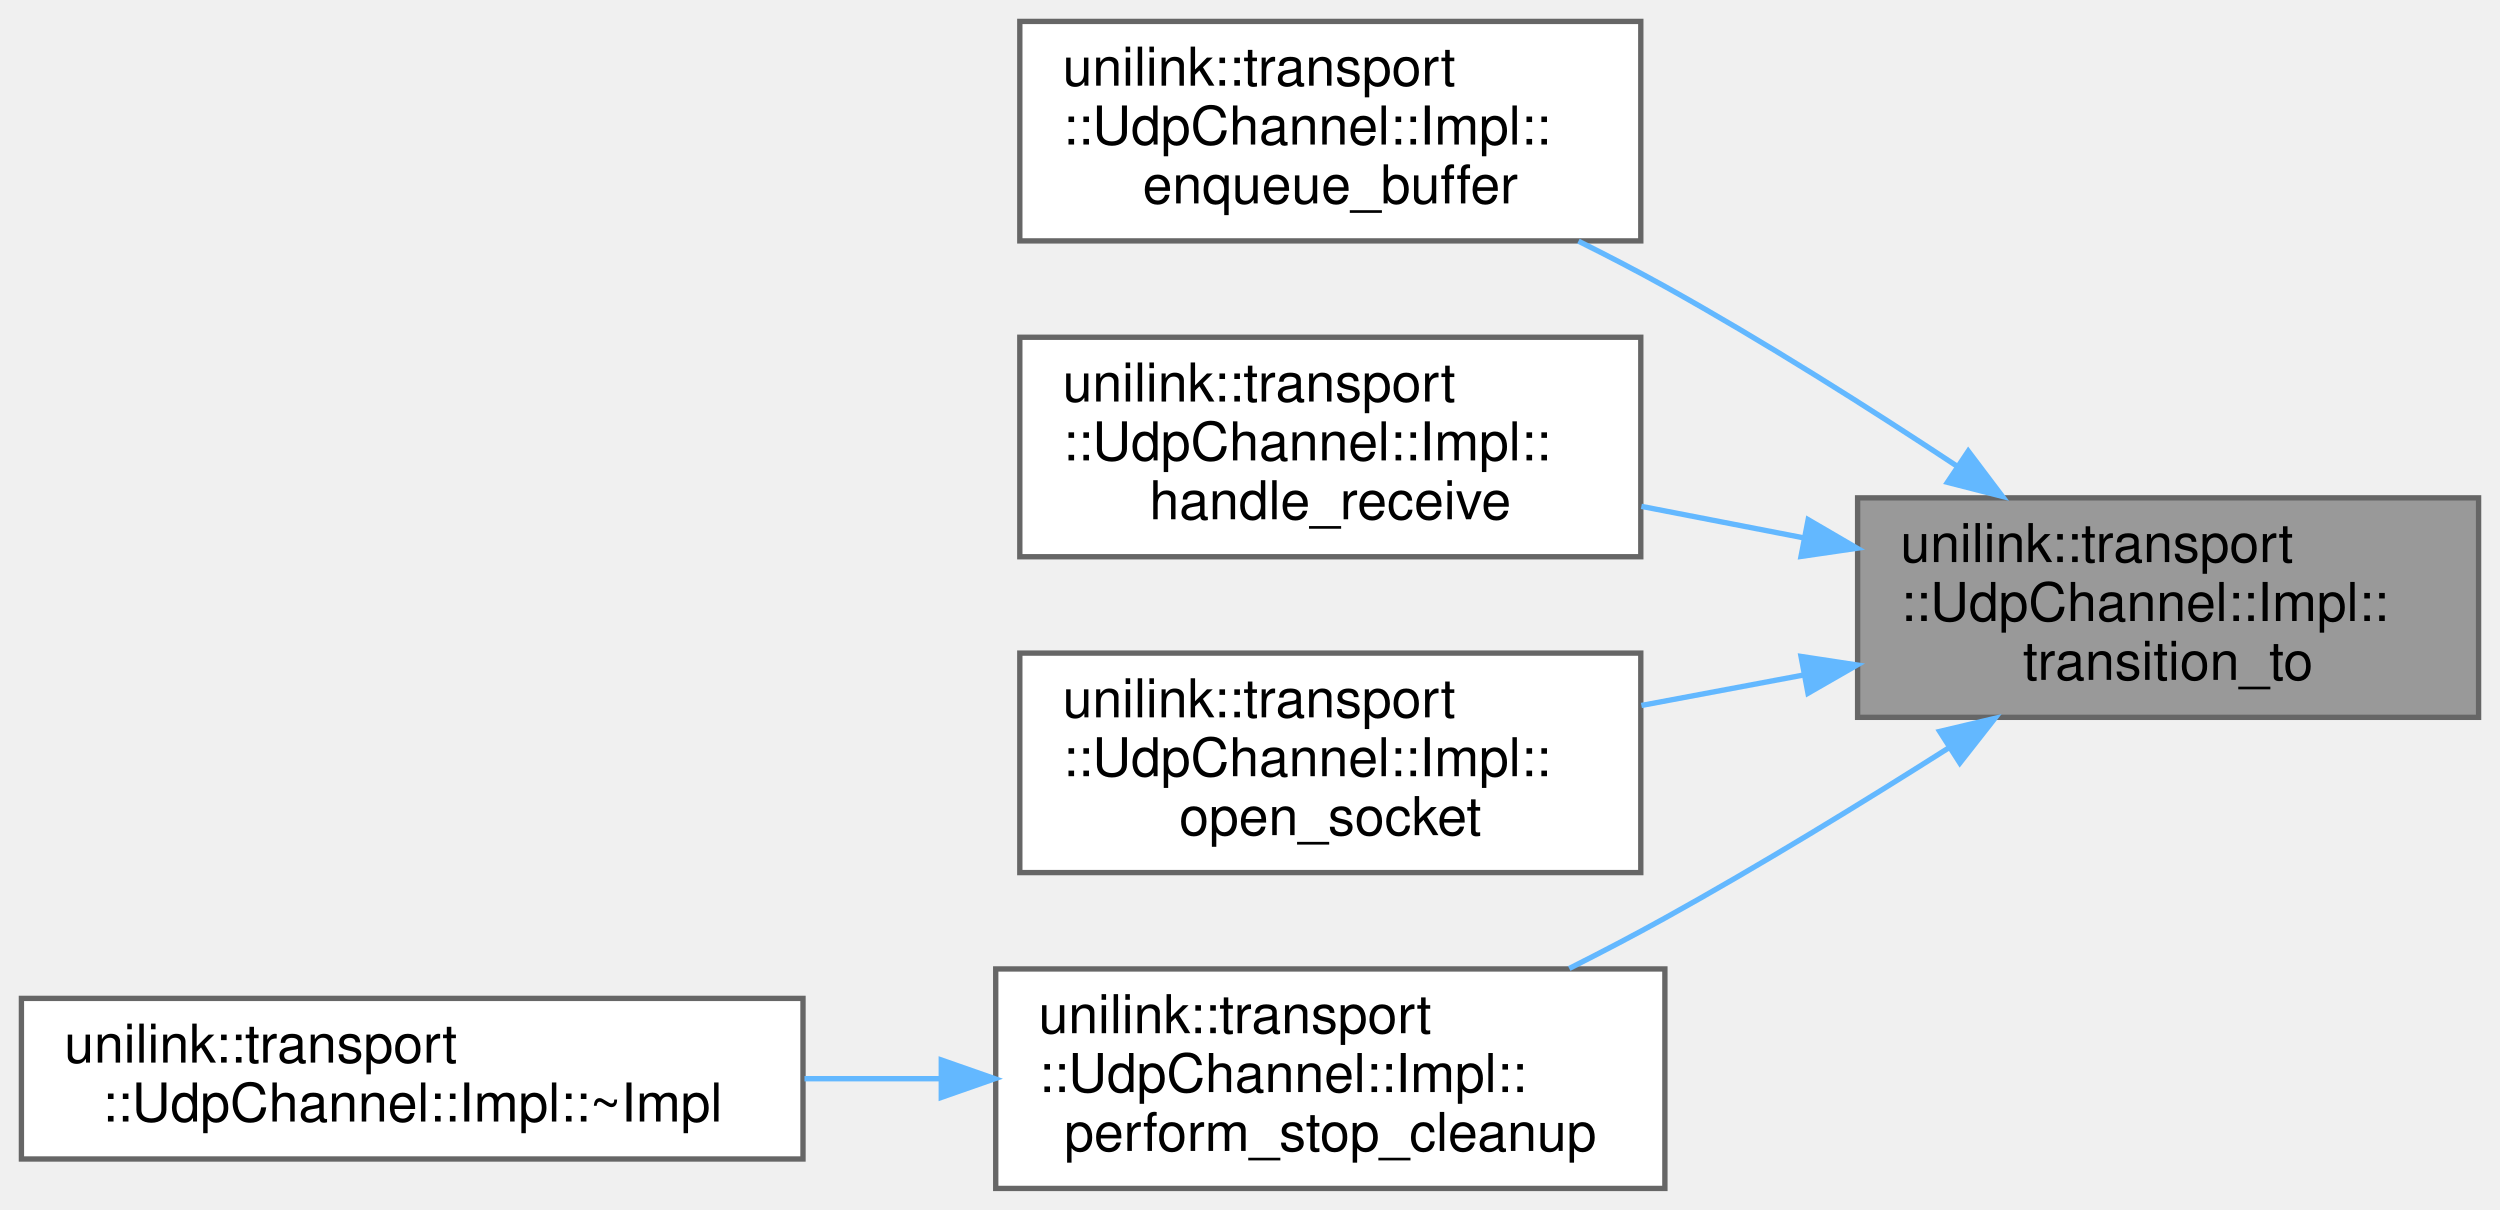
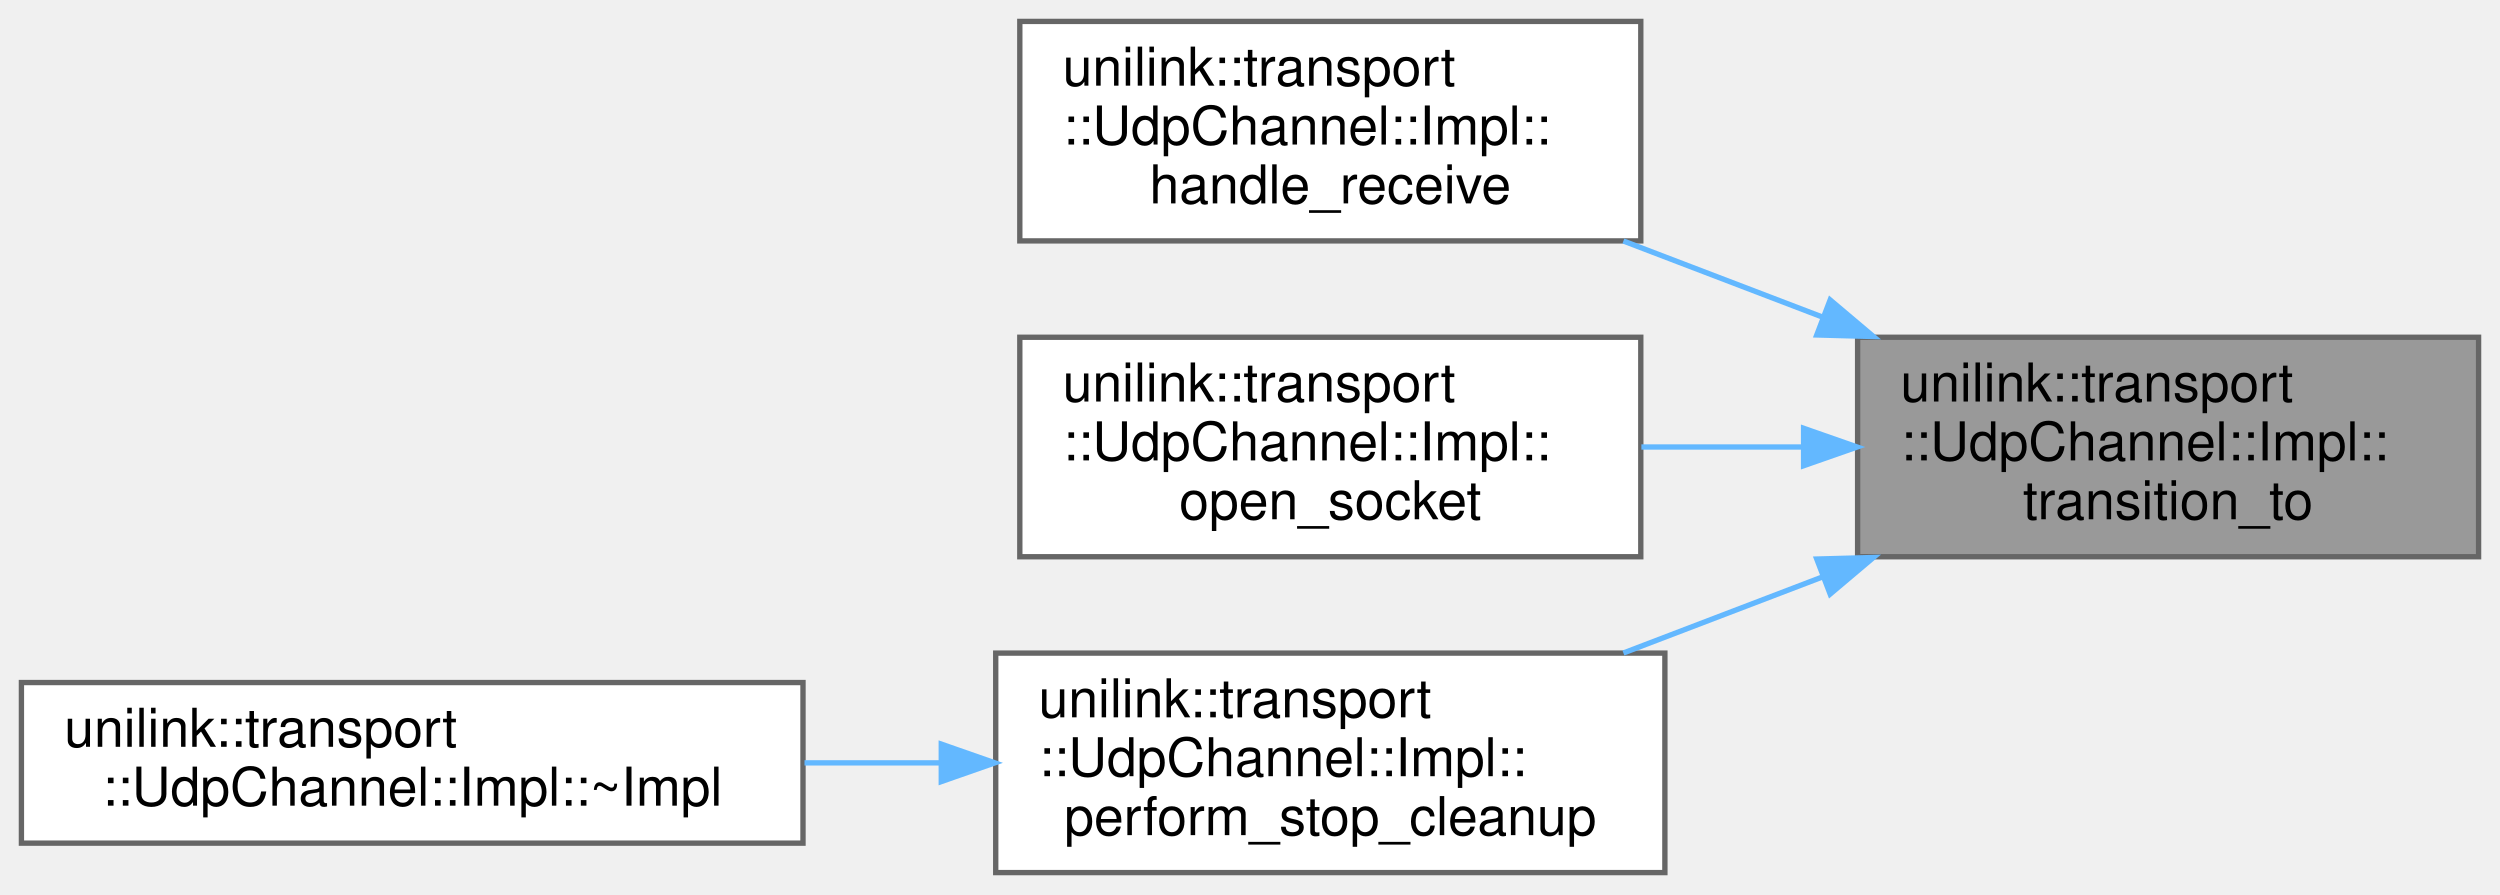
- <svg xmlns="http://www.w3.org/2000/svg" xmlns:xlink="http://www.w3.org/1999/xlink" width="467pt" height="226pt" viewBox="0.00 0.00 467.00 226.00">
-   <g id="graph0" class="graph" transform="scale(1 1) rotate(0) translate(4 222)">
+ <svg xmlns="http://www.w3.org/2000/svg" xmlns:xlink="http://www.w3.org/1999/xlink" width="467pt" height="167pt" viewBox="0.00 0.00 467.00 167.00">
+   <g id="graph0" class="graph" transform="scale(1 1) rotate(0) translate(4 163)">
    <g id="Node000001" class="node">
      <g id="a_Node000001">
        <a xlink:title=" ">
-           <polygon fill="#999999" stroke="#666666" points="459,-129 343,-129 343,-88 459,-88 459,-129" />
-           <text text-anchor="start" x="351" y="-117" font-family="Helvetica,sans-Serif" font-size="10.00">unilink::transport</text>
-           <text text-anchor="start" x="351" y="-106" font-family="Helvetica,sans-Serif" font-size="10.00">::UdpChannel::Impl::</text>
-           <text text-anchor="middle" x="401" y="-95" font-family="Helvetica,sans-Serif" font-size="10.00">transition_to</text>
+           <polygon fill="#999999" stroke="#666666" points="459,-100 343,-100 343,-59 459,-59 459,-100" />
+           <text text-anchor="start" x="351" y="-88" font-family="Helvetica,sans-Serif" font-size="10.00">unilink::transport</text>
+           <text text-anchor="start" x="351" y="-77" font-family="Helvetica,sans-Serif" font-size="10.00">::UdpChannel::Impl::</text>
+           <text text-anchor="middle" x="401" y="-66" font-family="Helvetica,sans-Serif" font-size="10.00">transition_to</text>
        </a>
      </g>
    </g>
    <g id="Node000002" class="node">
      <g id="a_Node000002">
-         <a xlink:href="structunilink_1_1transport_1_1UdpChannel_1_1Impl.html#acf617233e3487454b0f11e395739b037" target="_top" xlink:title=" ">
-           <polygon fill="white" stroke="#666666" points="302.5,-218 186.5,-218 186.5,-177 302.5,-177 302.5,-218" />
-           <text text-anchor="start" x="194.5" y="-206" font-family="Helvetica,sans-Serif" font-size="10.00">unilink::transport</text>
-           <text text-anchor="start" x="194.5" y="-195" font-family="Helvetica,sans-Serif" font-size="10.00">::UdpChannel::Impl::</text>
-           <text text-anchor="middle" x="244.5" y="-184" font-family="Helvetica,sans-Serif" font-size="10.00">enqueue_buffer</text>
-         </a>
-       </g>
-     </g>
-     <g id="edge1_Node000001_Node000002" class="edge">
-       <g id="a_edge1_Node000001_Node000002">
-         <a xlink:title=" ">
-           <path fill="none" stroke="#63b8ff" d="M361.72,-134.82C345.2,-145.75 325.45,-158.25 307,-168.5 301.84,-171.36 296.35,-174.22 290.85,-176.95" />
-           <polygon fill="#63b8ff" stroke="#63b8ff" points="363.67,-137.73 370.05,-129.27 359.78,-131.9 363.67,-137.73" />
-         </a>
-       </g>
-     </g>
-     <g id="Node000003" class="node">
-       <g id="a_Node000003">
        <a xlink:href="structunilink_1_1transport_1_1UdpChannel_1_1Impl.html#aba65af15d38f615afb33e770f2fbcdbf" target="_top" xlink:title=" ">
          <polygon fill="white" stroke="#666666" points="302.5,-159 186.5,-159 186.5,-118 302.5,-118 302.5,-159" />
          <text text-anchor="start" x="194.5" y="-147" font-family="Helvetica,sans-Serif" font-size="10.00">unilink::transport</text>
          <text text-anchor="start" x="194.5" y="-136" font-family="Helvetica,sans-Serif" font-size="10.00">::UdpChannel::Impl::</text>
          <text text-anchor="middle" x="244.5" y="-125" font-family="Helvetica,sans-Serif" font-size="10.00">handle_receive</text>
        </a>
      </g>
    </g>
-     <g id="edge2_Node000001_Node000003" class="edge">
-       <g id="a_edge2_Node000001_Node000003">
+     <g id="edge1_Node000001_Node000002" class="edge">
+       <g id="a_edge1_Node000001_Node000002">
        <a xlink:title=" ">
-           <path fill="none" stroke="#63b8ff" d="M332.91,-121.53C322.81,-123.49 312.48,-125.49 302.61,-127.41" />
-           <polygon fill="#63b8ff" stroke="#63b8ff" points="333.76,-124.93 342.91,-119.59 332.43,-118.06 333.76,-124.93" />
+           <path fill="none" stroke="#63b8ff" d="M336.6,-103.71C324.19,-108.45 311.3,-113.37 299.25,-117.98" />
+           <polygon fill="#63b8ff" stroke="#63b8ff" points="337.87,-106.97 345.96,-100.14 335.37,-100.43 337.87,-106.97" />
        </a>
      </g>
    </g>
-     <g id="Node000004" class="node">
-       <g id="a_Node000004">
+     <g id="Node000003" class="node">
+       <g id="a_Node000003">
        <a xlink:href="structunilink_1_1transport_1_1UdpChannel_1_1Impl.html#a3662a44297cd68fef9d33e21a849a7d0" target="_top" xlink:title=" ">
          <polygon fill="white" stroke="#666666" points="302.5,-100 186.5,-100 186.5,-59 302.5,-59 302.5,-100" />
          <text text-anchor="start" x="194.5" y="-88" font-family="Helvetica,sans-Serif" font-size="10.00">unilink::transport</text>
          <text text-anchor="start" x="194.5" y="-77" font-family="Helvetica,sans-Serif" font-size="10.00">::UdpChannel::Impl::</text>
          <text text-anchor="middle" x="244.5" y="-66" font-family="Helvetica,sans-Serif" font-size="10.00">open_socket</text>
        </a>
      </g>
    </g>
-     <g id="edge3_Node000001_Node000004" class="edge">
-       <g id="a_edge3_Node000001_Node000004">
+     <g id="edge2_Node000001_Node000003" class="edge">
+       <g id="a_edge2_Node000001_Node000003">
        <a xlink:title=" ">
-           <path fill="none" stroke="#63b8ff" d="M332.91,-95.91C322.81,-94.01 312.48,-92.07 302.61,-90.22" />
-           <polygon fill="#63b8ff" stroke="#63b8ff" points="332.43,-99.38 342.91,-97.78 333.73,-92.5 332.43,-99.38" />
+           <path fill="none" stroke="#63b8ff" d="M332.6,-79.5C322.6,-79.5 312.38,-79.5 302.61,-79.5" />
+           <polygon fill="#63b8ff" stroke="#63b8ff" points="332.91,-83 342.91,-79.5 332.91,-76 332.91,-83" />
        </a>
      </g>
    </g>
-     <g id="Node000005" class="node">
-       <g id="a_Node000005">
+     <g id="Node000004" class="node">
+       <g id="a_Node000004">
        <a xlink:href="structunilink_1_1transport_1_1UdpChannel_1_1Impl.html#afa86606b29258250381704e4786caed5" target="_top" xlink:title=" ">
          <polygon fill="white" stroke="#666666" points="307,-41 182,-41 182,0 307,0 307,-41" />
          <text text-anchor="start" x="190" y="-29" font-family="Helvetica,sans-Serif" font-size="10.00">unilink::transport</text>
          <text text-anchor="start" x="190" y="-18" font-family="Helvetica,sans-Serif" font-size="10.00">::UdpChannel::Impl::</text>
          <text text-anchor="middle" x="244.5" y="-7" font-family="Helvetica,sans-Serif" font-size="10.00">perform_stop_cleanup</text>
        </a>
      </g>
    </g>
-     <g id="edge4_Node000001_Node000005" class="edge">
-       <g id="a_edge4_Node000001_Node000005">
+     <g id="edge3_Node000001_Node000004" class="edge">
+       <g id="a_edge3_Node000001_Node000004">
        <a xlink:title=" ">
-           <path fill="none" stroke="#63b8ff" d="M359.95,-82.25C343.73,-71.96 324.7,-60.3 307,-50.5 301.28,-47.33 295.19,-44.14 289.13,-41.09" />
-           <polygon fill="#63b8ff" stroke="#63b8ff" points="358.33,-85.37 368.64,-87.81 362.1,-79.47 358.33,-85.37" />
+           <path fill="none" stroke="#63b8ff" d="M336.6,-55.29C324.19,-50.55 311.3,-45.63 299.25,-41.02" />
+           <polygon fill="#63b8ff" stroke="#63b8ff" points="335.37,-58.57 345.96,-58.86 337.87,-52.03 335.37,-58.57" />
        </a>
      </g>
    </g>
-     <g id="Node000006" class="node">
-       <g id="a_Node000006">
+     <g id="Node000005" class="node">
+       <g id="a_Node000005">
        <a xlink:href="structunilink_1_1transport_1_1UdpChannel_1_1Impl.html#abb6764ea5c652eaaaf0d431650c2fbab" target="_top" xlink:title=" ">
          <polygon fill="white" stroke="#666666" points="146,-35.5 0,-35.5 0,-5.5 146,-5.5 146,-35.5" />
          <text text-anchor="start" x="8" y="-23.5" font-family="Helvetica,sans-Serif" font-size="10.00">unilink::transport</text>
          <text text-anchor="middle" x="73" y="-12.5" font-family="Helvetica,sans-Serif" font-size="10.00">::UdpChannel::Impl::~Impl</text>
        </a>
      </g>
    </g>
-     <g id="edge5_Node000005_Node000006" class="edge">
-       <g id="a_edge5_Node000005_Node000006">
+     <g id="edge4_Node000004_Node000005" class="edge">
+       <g id="a_edge4_Node000004_Node000005">
        <a xlink:title=" ">
          <path fill="none" stroke="#63b8ff" d="M171.68,-20.5C163.27,-20.5 154.69,-20.5 146.28,-20.5" />
          <polygon fill="#63b8ff" stroke="#63b8ff" points="171.83,-24 181.83,-20.5 171.83,-17 171.83,-24" />
        </a>
      </g>
    </g>
  </g>
</svg>
